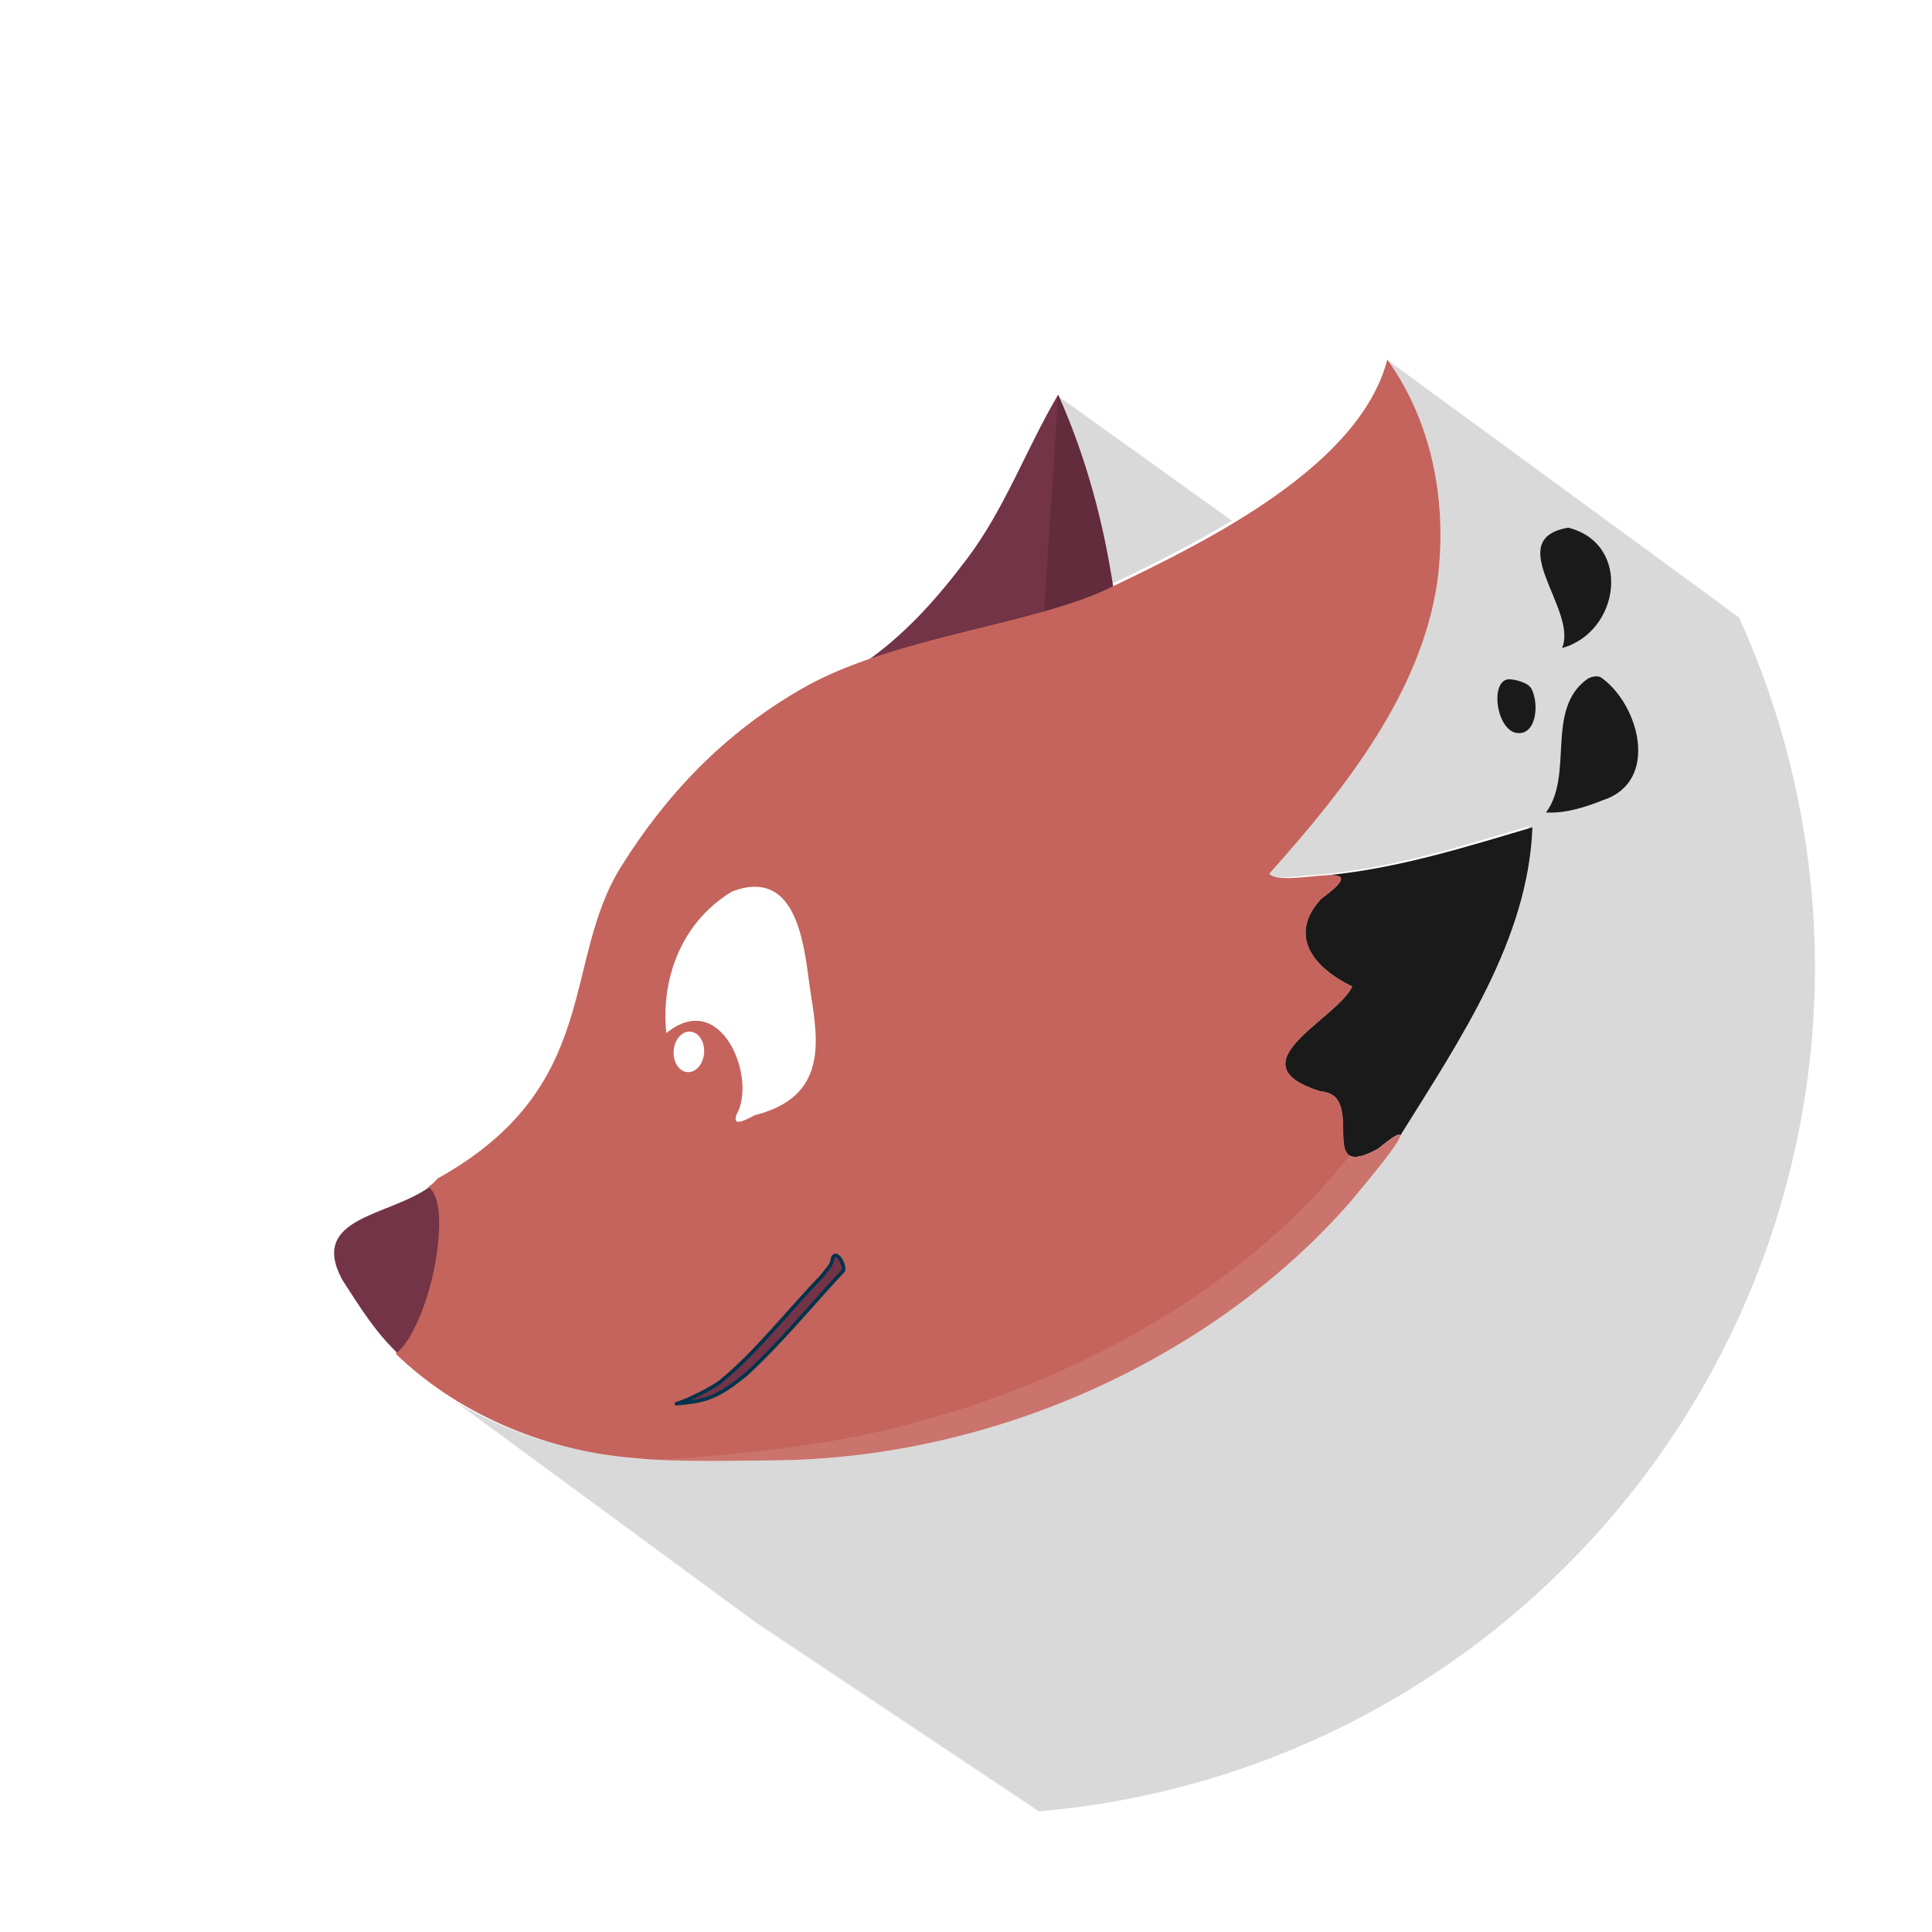
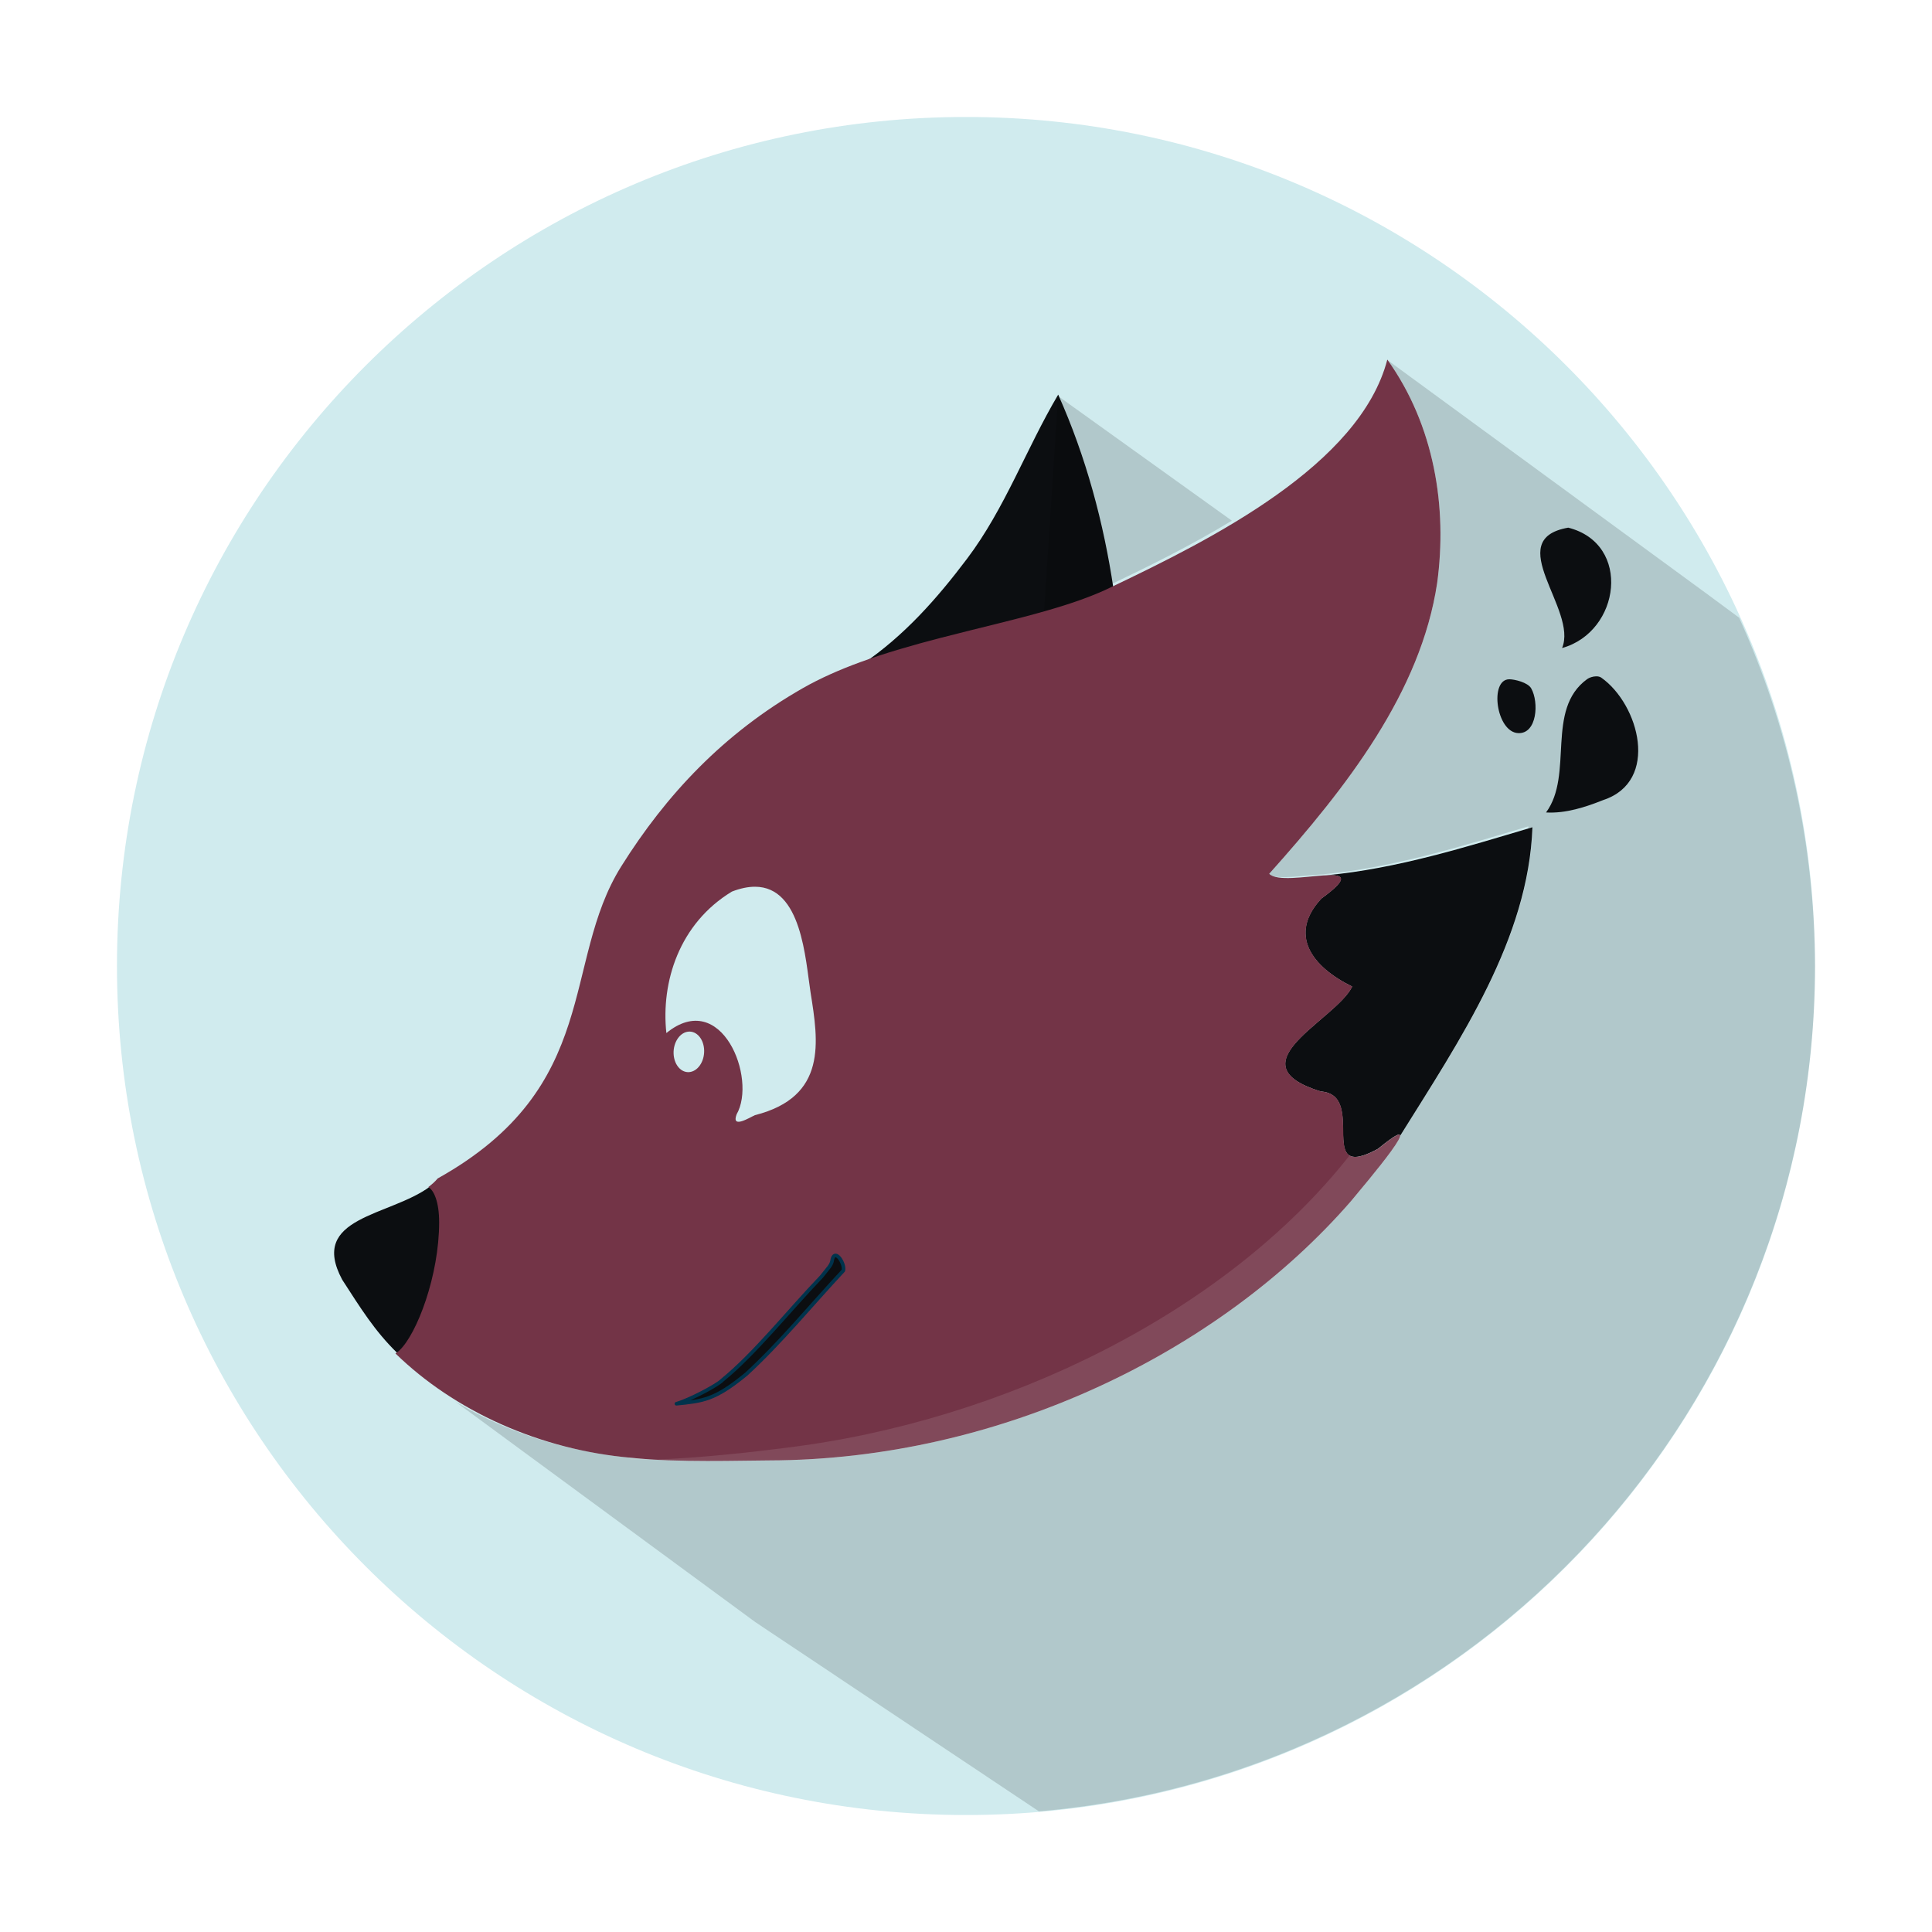
<svg xmlns="http://www.w3.org/2000/svg" xmlns:xlink="http://www.w3.org/1999/xlink" width="384pt" height="384pt" version="1.1" viewBox="0 0 384 384" id="svg34823">
  <defs id="defs34801">
    <filter id="alpha" width="100%" height="100%" x="0%" y="0%" filterUnits="objectBoundingBox">
      <feColorMatrix in="SourceGraphic" type="matrix" values="0 0 0 0 1 0 0 0 0 1 0 0 0 0 1 0 0 0 1 0" id="feColorMatrix34776" />
    </filter>
    <mask id="mask0">
      <g filter="url(#alpha)" id="g34781">
        <rect width="384" height="384" x="0" y="0" style="fill:rgb(0%,0%,0%);fill-opacity:0.949" id="rect34779" />
      </g>
    </mask>
    <clipPath id="clip1">
      <rect width="384" height="384" x="0" y="0" id="rect34784" />
    </clipPath>
    <g id="surface5" clip-path="url(#clip1)">
      <path style="fill:rgb(0%,0%,0%);fill-opacity:0.157" d="M 275.855 71.629 C 276.289 72.238 276.703 72.855 277.105 73.477 C 277.168 73.574 277.23 73.668 277.293 73.762 C 277.449 74.012 277.602 74.258 277.758 74.508 C 277.844 74.648 277.93 74.785 278.012 74.926 C 278.156 75.164 278.293 75.398 278.434 75.637 C 278.523 75.793 278.617 75.953 278.707 76.113 C 278.84 76.348 278.973 76.582 279.102 76.816 C 279.188 76.969 279.266 77.121 279.348 77.273 C 279.48 77.523 279.617 77.77 279.746 78.023 C 279.793 78.113 279.84 78.207 279.887 78.301 C 280.184 78.883 280.469 79.469 280.746 80.059 C 280.781 80.141 280.82 80.219 280.855 80.301 C 280.973 80.555 281.086 80.805 281.199 81.059 C 281.27 81.219 281.34 81.383 281.41 81.543 C 281.512 81.781 281.609 82.02 281.711 82.258 C 281.785 82.434 281.855 82.613 281.93 82.789 C 282.027 83.035 282.125 83.281 282.219 83.527 C 282.277 83.68 282.336 83.836 282.395 83.992 C 282.492 84.25 282.59 84.512 282.684 84.773 C 282.738 84.926 282.793 85.082 282.848 85.238 C 283.039 85.789 283.227 86.34 283.402 86.895 C 283.43 86.984 283.457 87.078 283.488 87.168 C 283.488 87.168 283.488 87.172 283.488 87.176 C 283.562 87.41 283.633 87.648 283.703 87.887 C 283.762 88.082 283.82 88.281 283.879 88.477 C 283.941 88.703 284.004 88.926 284.066 89.152 C 284.121 89.363 284.18 89.57 284.234 89.781 C 284.293 90.004 284.348 90.223 284.402 90.445 C 284.457 90.66 284.508 90.875 284.562 91.09 C 284.613 91.312 284.664 91.531 284.715 91.754 C 284.766 91.973 284.812 92.188 284.859 92.406 C 284.906 92.625 284.957 92.844 285 93.066 C 285.082 93.469 285.16 93.875 285.234 94.281 C 285.234 94.281 285.234 94.285 285.234 94.285 C 285.27 94.473 285.301 94.664 285.336 94.852 C 285.379 95.109 285.422 95.367 285.465 95.625 C 285.496 95.82 285.527 96.02 285.559 96.219 C 285.594 96.465 285.629 96.707 285.664 96.953 C 285.691 97.156 285.719 97.359 285.746 97.562 C 285.777 97.812 285.809 98.062 285.84 98.309 C 285.859 98.508 285.887 98.703 285.906 98.898 C 285.938 99.176 285.965 99.449 285.992 99.727 C 286.008 99.891 286.023 100.051 286.039 100.215 C 286.07 100.578 286.098 100.938 286.125 101.301 C 286.141 101.52 286.152 101.734 286.168 101.953 C 286.188 102.258 286.207 102.559 286.219 102.863 C 286.23 103.039 286.234 103.211 286.242 103.387 C 286.254 103.656 286.266 103.926 286.273 104.191 C 286.277 104.387 286.281 104.582 286.285 104.777 C 286.293 105.035 286.297 105.297 286.297 105.555 C 286.301 105.742 286.301 105.934 286.301 106.121 C 286.301 106.402 286.301 106.684 286.297 106.965 C 286.297 107.125 286.297 107.281 286.293 107.438 C 286.289 107.789 286.277 108.137 286.266 108.484 C 286.262 108.586 286.262 108.688 286.258 108.789 C 286.258 108.805 286.254 108.824 286.254 108.844 C 286.238 109.25 286.223 109.656 286.199 110.062 C 286.191 110.188 286.184 110.316 286.176 110.445 C 286.156 110.746 286.137 111.051 286.117 111.352 C 286.105 111.5 286.094 111.648 286.082 111.797 C 286.051 112.219 286.016 112.637 285.977 113.051 L 285.977 113.062 C 285.93 113.535 285.879 114.004 285.824 114.473 C 285.824 114.477 285.824 114.477 285.824 114.48 C 285.785 114.844 285.734 115.211 285.688 115.574 C 285.672 115.68 285.66 115.781 285.648 115.887 C 285.574 116.379 285.492 116.871 285.406 117.359 C 285.391 117.461 285.371 117.562 285.352 117.664 C 285.266 118.141 285.176 118.617 285.078 119.09 C 285.062 119.164 285.047 119.238 285.031 119.312 C 284.934 119.781 284.832 120.246 284.727 120.711 C 284.719 120.746 284.711 120.785 284.699 120.82 C 284.59 121.305 284.469 121.789 284.344 122.273 C 284.32 122.363 284.297 122.457 284.273 122.547 C 284.148 123.023 284.02 123.5 283.887 123.973 C 283.871 124.02 283.859 124.062 283.844 124.109 C 283.719 124.555 283.586 125 283.449 125.441 C 283.422 125.523 283.398 125.605 283.375 125.684 C 283.23 126.148 283.078 126.609 282.926 127.07 C 282.895 127.16 282.863 127.246 282.836 127.336 C 282.672 127.809 282.508 128.285 282.34 128.754 C 282.223 129.078 282.102 129.398 281.98 129.719 C 281.621 130.68 281.238 131.633 280.836 132.582 C 280.734 132.82 280.633 133.059 280.527 133.293 C 280.496 133.375 280.461 133.453 280.426 133.531 C 280.426 133.535 280.422 133.539 280.422 133.543 C 280.32 133.77 280.223 133.996 280.121 134.219 C 280.074 134.324 280.027 134.43 279.977 134.535 C 279.887 134.734 279.797 134.934 279.703 135.129 C 279.648 135.254 279.594 135.375 279.535 135.492 C 279.27 136.062 278.996 136.625 278.719 137.188 C 278.688 137.258 278.652 137.324 278.621 137.391 C 278.332 137.973 278.039 138.551 277.738 139.125 C 277.734 139.133 277.73 139.137 277.727 139.145 C 277.723 139.152 277.715 139.164 277.711 139.176 C 277.395 139.781 277.07 140.387 276.742 140.984 C 276.422 141.566 276.094 142.148 275.758 142.727 C 275.691 142.848 275.617 142.969 275.547 143.09 C 275.297 143.523 275.043 143.953 274.785 144.383 C 274.664 144.586 274.539 144.793 274.418 144.996 C 274.207 145.344 273.992 145.688 273.777 146.035 C 273.637 146.258 273.5 146.484 273.355 146.707 C 273.152 147.031 272.945 147.352 272.738 147.676 C 272.582 147.918 272.426 148.164 272.266 148.406 C 272.094 148.672 271.918 148.934 271.742 149.195 C 271.309 149.852 270.867 150.504 270.422 151.156 C 270.355 151.246 270.293 151.34 270.23 151.43 C 269.965 151.816 269.695 152.195 269.426 152.578 C 269.363 152.668 269.297 152.762 269.234 152.852 C 264.105 160.074 258.254 166.992 252.273 173.672 C 252.504 173.914 252.84 174.094 253.258 174.227 C 255.996 174.645 260.703 173.805 263.488 173.773 C 263.473 173.773 263.457 173.773 263.441 173.773 C 263.383 173.777 263.316 173.777 263.254 173.781 C 263.117 173.781 262.98 173.785 262.836 173.793 C 276.898 172.477 290.68 168.133 303.773 164.246 C 303.77 164.391 303.758 164.535 303.75 164.684 C 304.043 164.594 304.34 164.508 304.629 164.422 C 303.805 186.621 290.371 206.453 278.285 225.828 C 278.273 225.879 278.254 225.938 278.234 225.996 C 278.23 226.004 278.23 226.008 278.227 226.016 C 278.219 226.039 278.207 226.066 278.199 226.094 C 278.184 226.133 278.164 226.172 278.148 226.215 C 278.125 226.266 278.094 226.324 278.066 226.383 C 278.047 226.422 278.027 226.461 278.004 226.508 C 278.004 226.508 278 226.512 278 226.516 C 277.992 226.531 277.98 226.551 277.969 226.566 C 277.934 226.633 277.898 226.699 277.859 226.766 C 277.852 226.781 277.844 226.793 277.836 226.809 C 277.82 226.836 277.801 226.867 277.785 226.895 C 277.781 226.895 277.777 226.898 277.773 226.902 C 277.676 227.066 277.57 227.238 277.449 227.426 C 277.434 227.445 277.426 227.465 277.41 227.484 C 277.402 227.496 277.395 227.512 277.387 227.523 C 277.238 227.75 277.074 227.992 276.895 228.25 C 276.891 228.254 276.887 228.258 276.883 228.262 C 276.883 228.266 276.879 228.266 276.875 228.27 C 276.863 228.293 276.844 228.316 276.828 228.336 C 276.688 228.535 276.535 228.742 276.383 228.953 C 276.336 229.02 276.293 229.082 276.242 229.152 C 276.242 229.152 276.238 229.156 276.238 229.156 C 276.211 229.195 276.176 229.238 276.148 229.277 C 275.949 229.543 275.746 229.816 275.535 230.094 C 275.535 230.094 275.535 230.094 275.531 230.098 C 275.5 230.137 275.465 230.18 275.434 230.223 C 275.227 230.496 275.012 230.773 274.789 231.059 C 274.785 231.066 274.781 231.07 274.777 231.074 C 274.699 231.172 274.621 231.273 274.547 231.367 C 274.445 231.496 274.344 231.625 274.242 231.754 C 274.16 231.859 274.078 231.965 273.992 232.07 C 273.988 232.074 273.984 232.078 273.98 232.086 C 273.895 232.191 273.812 232.297 273.727 232.402 C 273.328 232.898 272.93 233.391 272.535 233.879 C 272.477 233.949 272.422 234.02 272.363 234.09 C 272.359 234.094 272.359 234.098 272.355 234.102 C 272.32 234.145 272.293 234.176 272.258 234.219 C 271.66 234.949 271.121 235.598 270.594 236.234 C 270.395 236.477 270.188 236.73 270.004 236.949 C 269.383 237.695 268.863 238.316 268.52 238.73 C 268.137 239.172 267.746 239.613 267.355 240.051 C 267.227 240.195 267.098 240.336 266.969 240.48 C 266.695 240.781 266.422 241.082 266.148 241.383 C 266 241.543 265.852 241.699 265.703 241.859 C 265.445 242.137 265.188 242.414 264.926 242.691 C 264.773 242.855 264.617 243.016 264.461 243.18 C 264.195 243.461 263.926 243.738 263.656 244.016 C 263.504 244.172 263.352 244.328 263.199 244.484 C 262.93 244.758 262.656 245.031 262.387 245.305 C 262.227 245.461 262.07 245.621 261.914 245.777 C 261.621 246.066 261.328 246.355 261.031 246.645 C 260.895 246.777 260.758 246.91 260.621 247.043 C 260.188 247.461 259.75 247.879 259.312 248.289 C 258.379 249.168 257.43 250.035 256.469 250.891 C 256.027 251.281 255.586 251.668 255.141 252.055 C 255.027 252.152 254.914 252.25 254.805 252.348 C 254.441 252.656 254.082 252.969 253.715 253.277 C 253.617 253.355 253.523 253.438 253.426 253.52 C 252.965 253.906 252.5 254.293 252.031 254.676 C 250.02 256.328 247.949 257.934 245.824 259.492 C 245.293 259.883 244.758 260.27 244.223 260.652 C 243.73 261 243.238 261.348 242.746 261.691 C 242.621 261.781 242.492 261.867 242.363 261.957 C 241.969 262.23 241.57 262.504 241.168 262.773 C 241.055 262.852 240.941 262.93 240.824 263.008 C 240.316 263.352 239.809 263.691 239.297 264.027 C 238.797 264.355 238.293 264.68 237.789 265.004 C 237.641 265.098 237.496 265.191 237.348 265.285 C 236.961 265.531 236.574 265.773 236.184 266.016 C 236.039 266.105 235.895 266.195 235.75 266.285 C 235.238 266.605 234.723 266.922 234.207 267.234 C 233.633 267.578 233.055 267.922 232.473 268.262 C 232.25 268.391 232.027 268.52 231.805 268.648 C 230.859 269.195 229.914 269.734 228.957 270.262 C 227.773 270.918 226.578 271.559 225.375 272.184 C 224.773 272.496 224.168 272.805 223.559 273.109 C 222.953 273.418 222.34 273.719 221.727 274.02 C 220.504 274.617 219.27 275.199 218.023 275.77 C 216.777 276.34 215.523 276.891 214.262 277.43 C 212.996 277.969 211.723 278.492 210.441 279.004 C 209.844 279.238 209.242 279.473 208.641 279.703 C 208.398 279.797 208.156 279.887 207.914 279.98 C 207.555 280.117 207.195 280.25 206.832 280.387 C 206.566 280.484 206.301 280.578 206.031 280.676 C 205.68 280.805 205.324 280.934 204.969 281.062 C 204.699 281.156 204.426 281.254 204.152 281.348 C 203.812 281.469 203.473 281.586 203.129 281.703 C 202.852 281.797 202.57 281.895 202.293 281.988 C 201.941 282.105 201.59 282.223 201.238 282.34 C 200.969 282.426 200.699 282.516 200.43 282.602 C 200.066 282.719 199.699 282.836 199.336 282.949 C 199.066 283.035 198.801 283.117 198.531 283.203 C 197.996 283.367 197.453 283.535 196.914 283.695 C 196.84 283.715 196.766 283.738 196.691 283.762 C 196.023 283.957 195.355 284.152 194.684 284.344 C 194.012 284.531 193.34 284.719 192.664 284.898 C 191.988 285.078 191.312 285.258 190.637 285.43 C 189.957 285.602 189.277 285.77 188.598 285.934 C 188.578 285.941 188.559 285.941 188.539 285.949 C 187.941 286.09 187.344 286.23 186.746 286.367 C 186.562 286.406 186.379 286.449 186.199 286.488 C 185.758 286.59 185.32 286.684 184.879 286.781 C 184.676 286.824 184.469 286.867 184.266 286.91 C 183.672 287.035 183.082 287.16 182.488 287.277 C 182.469 287.281 182.449 287.285 182.43 287.289 C 182.309 287.312 182.191 287.332 182.074 287.355 C 180.812 287.605 179.547 287.84 178.277 288.059 L 178.273 288.059 C 178.172 288.074 178.066 288.09 177.965 288.109 C 176.676 288.328 175.387 288.531 174.094 288.715 C 173.395 288.816 172.691 288.91 171.992 289.004 C 171.289 289.094 170.586 289.18 169.883 289.262 C 169.18 289.344 168.477 289.418 167.77 289.492 C 164.945 289.777 162.109 289.988 159.262 290.117 C 158.551 290.148 157.836 290.176 157.125 290.199 C 155.699 290.246 154.27 290.27 152.836 290.273 C 152.832 290.273 152.828 290.273 152.824 290.273 C 152.172 290.273 151.383 290.281 150.535 290.293 C 144.359 290.375 133.539 290.621 125.57 289.762 C 122.09 289.465 118.664 288.926 115.309 288.199 C 106.332 286.344 97.887 283.023 90.469 278.559 L 150.117 322.398 L 206.492 360.02 C 293.707 352.496 360.691 279.539 360.75 192 C 360.676 168.117 355.535 144.52 345.664 122.77 L 339.273 118.043 Z M 210.324 78.434 L 210.305 78.723 L 210.211 78.656 L 210.105 80.777 C 210.125 80.824 210.145 80.871 210.164 80.918 L 207.469 122.082 C 212.094 120.781 216.367 119.383 220.004 117.723 C 220.43 117.52 220.891 117.297 221.328 117.09 C 221.273 116.723 221.203 116.352 221.148 115.984 C 228.391 112.52 236.797 108.379 244.84 103.488 L 210.516 78.875 C 210.453 78.727 210.391 78.582 210.324 78.434 Z M 207.469 122.082 Z M 263.66 173.777 C 263.965 173.777 264.242 173.793 264.488 173.816 C 264.426 173.809 264.359 173.805 264.293 173.801 C 264.195 173.793 264.098 173.785 263.996 173.781 C 263.938 173.777 263.879 173.777 263.816 173.777 C 263.766 173.777 263.711 173.777 263.66 173.777 Z M 83.965 236.02 C 83.902 236.066 83.836 236.109 83.77 236.152 C 83.836 236.109 83.902 236.066 83.965 236.02 Z M 83.965 236.02" id="path34787" />
    </g>
    <mask id="mask1">
      <g filter="url(#alpha)" id="g34792">
        <rect width="384" height="384" x="0" y="0" style="fill:rgb(0%,0%,0%);fill-opacity:0.102" id="rect34790" />
      </g>
    </mask>
    <clipPath id="clip2">
      <rect width="384" height="384" x="0" y="0" id="rect34795" />
    </clipPath>
    <g id="surface8" clip-path="url(#clip2)">
      <path style="fill:rgb(99.216%,99.216%,99.216%)" d="M 278.117 225.508 C 277.68 225.492 276.41 226.301 273.93 228.336 C 270.891 229.996 269.199 230.238 268.242 229.648 C 243.629 260.93 199.477 282.52 156.027 287.781 C 150.609 288.488 138.988 289.832 129.914 290.102 C 138.359 290.602 148.266 290.277 152.844 290.27 C 198.652 290.156 242.305 268.891 268.527 238.727 C 270.664 236.133 279.68 225.566 278.117 225.508 Z M 129.914 290.102 C 128.414 290.012 125.578 289.758 125.578 289.758 L 124.738 289.719 L 125.484 290.129 C 125.484 290.129 128.332 290.176 129.914 290.102 Z M 129.914 290.102" id="path34798" />
    </g>
  </defs>
  <g id="g34821">
-     <path style="fill:rgb(100%,100%,100%)" d="M 192 23.25 C 98.801 23.25 23.25 98.801 23.25 192 C 23.25 285.199 98.801 360.75 192 360.75 C 285.199 360.75 360.75 285.199 360.75 192 C 360.75 98.801 285.199 23.25 192 23.25 Z M 192 23.25" id="path34803" />
-     <path style="fill:#733447;fill-opacity:1" d="M 210.324 78.434 C 203.969 89.172 199.773 101.027 192.223 111.035 C 186.316 118.867 179.75 126.379 171.27 132.086 C 187.734 126.051 207.535 123.414 220.004 117.723 C 220.43 117.52 220.891 117.297 221.328 117.09 C 219.371 103.945 215.875 90.824 210.324 78.434 Z M 210.324 78.434" id="path34805" />
-     <use mask="url(#mask0)" xlink:href="#surface5" id="use34807" />
-     <path style="fill:rgb(10%,10%,10%)" d="M 311.699 104.875 C 298.344 107.203 313.676 121.176 310.477 128.801 C 322.07 125.574 324.379 108.09 311.699 104.875 Z M 317.242 134.426 C 316.598 134.434 315.891 134.668 315.449 134.988 C 307.113 141.051 312.852 153.93 307.289 161.484 C 311.223 161.707 315.172 160.406 318.645 159.02 C 329.934 155.309 325.789 139.992 318.262 134.684 C 317.992 134.496 317.629 134.418 317.242 134.426 Z M 300.004 135.012 C 295.988 134.98 297.355 145.539 301.77 145.715 C 305.5 145.863 305.906 139.586 304.34 136.82 C 303.656 135.621 301.027 135.02 300.004 135.012 Z M 304.59 164.422 C 291.492 168.309 277.707 172.656 263.637 173.965 C 263.641 173.965 263.645 173.965 263.645 173.965 C 263.793 173.961 263.934 173.957 264.07 173.953 C 264.133 173.953 264.199 173.949 264.262 173.949 C 264.391 173.949 264.512 173.949 264.637 173.953 C 264.695 173.953 264.758 173.953 264.812 173.957 C 264.918 173.961 265.012 173.969 265.109 173.977 C 265.18 173.98 265.25 173.984 265.316 173.992 C 265.445 174.008 265.566 174.023 265.68 174.047 C 265.68 174.047 265.68 174.047 265.684 174.047 C 265.688 174.047 265.691 174.047 265.695 174.051 C 265.75 174.062 265.805 174.074 265.855 174.09 C 265.863 174.09 265.871 174.094 265.879 174.094 C 265.93 174.109 265.977 174.125 266.02 174.141 C 266.023 174.145 266.027 174.145 266.027 174.145 C 266.074 174.164 266.121 174.184 266.16 174.207 C 266.367 174.312 266.484 174.461 266.504 174.656 C 266.508 174.664 266.508 174.672 266.508 174.68 C 266.512 174.711 266.508 174.742 266.504 174.773 C 266.504 174.789 266.504 174.801 266.5 174.812 C 266.496 174.848 266.488 174.883 266.477 174.918 C 266.477 174.934 266.473 174.945 266.465 174.961 C 266.453 174.996 266.441 175.031 266.422 175.07 C 266.414 175.09 266.41 175.105 266.398 175.125 C 266.383 175.16 266.363 175.195 266.344 175.23 C 266.332 175.254 266.316 175.281 266.301 175.305 C 266.277 175.34 266.254 175.379 266.23 175.414 C 266.211 175.445 266.191 175.473 266.168 175.5 C 266.145 175.539 266.113 175.574 266.082 175.613 C 266.059 175.645 266.031 175.68 266.004 175.711 C 265.973 175.75 265.941 175.789 265.906 175.828 C 265.875 175.863 265.844 175.898 265.809 175.938 C 265.766 175.984 265.723 176.027 265.676 176.078 C 265.66 176.098 265.637 176.117 265.617 176.137 C 265.48 176.277 265.32 176.43 265.148 176.59 C 265.035 176.691 264.898 176.809 264.766 176.918 C 264.664 177.008 264.574 177.09 264.465 177.18 C 264.309 177.309 264.129 177.449 263.957 177.586 C 263.84 177.676 263.734 177.762 263.609 177.859 C 263.301 178.098 262.965 178.348 262.602 178.609 C 262.191 179.059 261.824 179.5 261.496 179.938 C 260.52 181.258 259.918 182.547 259.645 183.793 C 259.602 184 259.562 184.207 259.535 184.414 C 259.43 185.211 259.457 185.988 259.602 186.742 C 259.605 186.77 259.605 186.793 259.613 186.82 C 259.652 187.016 259.699 187.207 259.754 187.398 C 259.918 187.977 260.148 188.543 260.445 189.09 C 260.543 189.273 260.648 189.457 260.758 189.637 C 260.758 189.637 260.762 189.637 260.762 189.637 C 260.871 189.816 260.992 189.992 261.117 190.172 C 261.242 190.348 261.371 190.523 261.508 190.695 C 261.648 190.867 261.793 191.039 261.941 191.211 C 262.09 191.379 262.246 191.547 262.41 191.715 C 262.734 192.047 263.078 192.371 263.445 192.688 C 264.918 193.953 266.723 195.098 268.746 196.09 C 268.645 196.301 268.527 196.508 268.395 196.723 C 268.328 196.828 268.258 196.934 268.184 197.039 C 268.109 197.148 268.031 197.254 267.949 197.363 C 267.789 197.578 267.613 197.797 267.426 198.016 C 267.238 198.234 267.039 198.453 266.828 198.676 C 266.406 199.121 265.945 199.57 265.461 200.023 C 264.973 200.477 264.457 200.934 263.926 201.395 C 262.605 202.547 261.195 203.715 259.914 204.879 C 257.992 206.633 256.355 208.375 255.727 210.043 C 255.684 210.156 255.648 210.266 255.613 210.379 C 255.582 210.488 255.555 210.598 255.531 210.707 C 255.484 210.926 255.457 211.145 255.449 211.363 C 255.445 211.578 255.461 211.793 255.5 212.008 C 255.52 212.113 255.543 212.219 255.574 212.324 C 255.605 212.43 255.645 212.535 255.688 212.641 C 255.773 212.852 255.883 213.059 256.02 213.262 C 256.09 213.363 256.164 213.465 256.246 213.566 C 256.328 213.668 256.418 213.77 256.516 213.871 C 256.707 214.07 256.926 214.27 257.176 214.465 C 257.301 214.562 257.434 214.66 257.574 214.758 C 257.852 214.949 258.164 215.141 258.508 215.328 C 258.848 215.516 259.227 215.703 259.633 215.883 C 259.977 216.039 260.352 216.188 260.746 216.336 C 260.82 216.363 260.891 216.395 260.965 216.422 C 261.445 216.598 261.961 216.773 262.512 216.941 C 262.781 216.961 263.031 216.996 263.266 217.043 C 263.289 217.047 263.312 217.051 263.332 217.055 C 263.336 217.055 263.336 217.055 263.336 217.055 C 263.363 217.059 263.391 217.066 263.418 217.074 C 263.641 217.125 263.852 217.184 264.047 217.258 C 264.156 217.297 264.262 217.344 264.363 217.391 C 264.465 217.438 264.562 217.492 264.656 217.547 C 264.844 217.656 265.012 217.777 265.172 217.91 C 265.25 217.977 265.324 218.047 265.395 218.117 C 265.469 218.191 265.535 218.266 265.602 218.344 C 265.664 218.422 265.727 218.5 265.785 218.582 C 265.844 218.668 265.898 218.75 265.953 218.84 C 266.109 219.102 266.242 219.383 266.352 219.68 C 266.445 219.934 266.523 220.203 266.586 220.48 C 266.598 220.527 266.613 220.57 266.621 220.617 C 266.672 220.832 266.711 221.055 266.742 221.281 C 266.777 221.508 266.805 221.734 266.828 221.969 C 266.848 222.203 266.867 222.438 266.879 222.672 C 266.879 222.68 266.879 222.688 266.879 222.695 C 266.906 223.16 266.918 223.633 266.926 224.098 C 266.934 224.57 266.938 225.039 266.949 225.492 C 266.965 226.172 266.996 226.82 267.078 227.402 C 267.105 227.594 267.137 227.777 267.176 227.957 C 267.195 228.043 267.219 228.133 267.242 228.215 C 267.266 228.301 267.289 228.379 267.316 228.461 C 267.344 228.539 267.375 228.613 267.406 228.688 C 267.438 228.762 267.473 228.832 267.508 228.902 C 267.52 228.926 267.535 228.945 267.547 228.965 C 267.609 229.078 267.68 229.184 267.754 229.277 C 267.801 229.332 267.852 229.387 267.902 229.438 C 268.062 229.586 268.242 229.707 268.457 229.793 C 268.668 229.879 268.914 229.93 269.191 229.945 C 269.379 229.953 269.578 229.945 269.797 229.918 C 269.906 229.906 270.02 229.887 270.137 229.867 C 270.371 229.82 270.625 229.758 270.898 229.672 C 271.031 229.629 271.172 229.582 271.32 229.531 C 271.902 229.32 272.562 229.031 273.309 228.645 C 273.496 228.547 273.691 228.445 273.887 228.336 C 274.277 228.02 274.629 227.738 274.957 227.477 C 275.086 227.375 275.195 227.293 275.316 227.199 C 275.512 227.047 275.703 226.902 275.879 226.773 C 275.984 226.691 276.086 226.621 276.184 226.551 C 276.344 226.434 276.496 226.328 276.637 226.23 C 276.754 226.152 276.879 226.066 276.98 226 C 277.004 225.988 277.027 225.973 277.047 225.961 C 277.195 225.867 277.328 225.789 277.449 225.727 C 277.496 225.703 277.543 225.676 277.586 225.656 C 277.605 225.648 277.625 225.637 277.645 225.629 C 277.703 225.602 277.758 225.582 277.809 225.562 C 277.816 225.562 277.82 225.559 277.828 225.555 C 277.883 225.535 277.934 225.523 277.98 225.516 C 277.984 225.516 277.992 225.516 277.996 225.516 C 278.031 225.512 278.062 225.508 278.094 225.512 C 278.102 225.512 278.109 225.516 278.117 225.516 C 278.141 225.52 278.16 225.527 278.176 225.539 C 278.184 225.543 278.188 225.547 278.191 225.551 C 278.211 225.562 278.223 225.582 278.234 225.602 C 278.234 225.605 278.238 225.609 278.238 225.613 C 278.25 225.637 278.254 225.668 278.254 225.703 C 278.254 225.742 278.25 225.785 278.242 225.832 C 290.332 206.453 303.766 186.621 304.59 164.422 Z M 304.59 164.422" id="path34809" />
-     <path style="fill:#733447;fill-opacity:1" d="M 85.477 235.828 C 77.512 241.777 61.246 241.781 68.023 254.363 C 71.664 259.988 74.465 264.539 78.945 268.902 C 79.27 268.684 79.539 268.469 79.719 268.305 C 83.211 265.031 87.633 253.387 87.625 242.816 C 87.625 238.707 86.578 236.461 85.477 235.828 Z M 85.477 235.828" id="path34811" />
-     <path style="fill:#c4645c;fill-opacity:1" d="M 275.742 71.469 C 270.293 92.418 240.785 107.188 220.984 116.633 C 220.855 116.695 220.723 116.758 220.594 116.82 C 220.281 116.969 219.961 117.121 219.66 117.266 C 219.301 117.43 218.938 117.59 218.566 117.75 C 218.508 117.773 218.453 117.797 218.395 117.82 C 218.203 117.902 218.008 117.98 217.812 118.062 C 217.5 118.191 217.184 118.32 216.863 118.445 C 216.699 118.508 216.531 118.574 216.367 118.637 C 216.016 118.773 215.66 118.902 215.305 119.035 C 215.156 119.09 215.008 119.145 214.859 119.199 C 214.387 119.367 213.906 119.535 213.418 119.699 C 213.395 119.707 213.371 119.719 213.344 119.727 C 213.344 119.727 213.34 119.727 213.336 119.73 C 212.805 119.91 212.262 120.086 211.715 120.262 C 211.609 120.293 211.504 120.328 211.398 120.359 C 210.953 120.5 210.508 120.637 210.059 120.773 C 209.914 120.82 209.77 120.863 209.625 120.906 C 209.172 121.039 208.719 121.176 208.258 121.309 C 208.156 121.336 208.055 121.367 207.953 121.395 C 207.203 121.613 206.438 121.824 205.668 122.035 C 204.988 122.219 204.301 122.402 203.609 122.586 C 203.273 122.676 202.934 122.762 202.598 122.852 C 202.406 122.898 202.215 122.949 202.027 122.996 C 200.859 123.297 199.68 123.598 198.484 123.895 C 194.734 124.832 190.875 125.77 187.012 126.77 C 181.543 128.188 176.07 129.742 170.926 131.629 C 166.891 133.109 163.051 134.789 159.574 136.773 C 143.84 145.746 132.395 157.977 123.48 172.195 C 111.492 191.328 119.797 215.926 86.996 234.227 C 86.453 234.871 85.785 235.465 85.023 236.023 C 85.059 235.996 85.098 235.969 85.133 235.941 C 86.238 236.574 87.281 238.824 87.285 242.934 C 87.289 253.5 82.871 265.148 79.375 268.418 C 79.199 268.582 78.93 268.797 78.605 269.016 C 90.309 280.414 107.246 288.184 125.578 289.758 C 134.656 290.738 147.453 290.277 152.844 290.27 C 198.652 290.156 242.305 268.891 268.527 238.727 C 271.262 235.406 285.27 219.02 273.93 228.336 C 261.227 235.27 271.922 217.617 262.555 216.941 C 244.875 211.5 265.566 202.75 268.785 196.09 C 260.695 192.117 256.059 185.746 262.645 178.609 C 274.738 169.832 255.18 176.738 252.273 173.672 C 267.727 156.402 282.387 137.562 285.648 115.887 C 287.695 100.836 285.113 84.574 275.742 71.469 Z M 150.035 176.246 C 159.383 176.234 160.082 190.762 161.109 197.281 C 162.664 207.031 164.469 217.992 150.059 221.645 C 149.078 222.062 145.293 224.48 146.406 221.488 C 150.5 214.367 143.402 196.387 132.445 205.328 C 131.355 195.18 134.984 183.57 145.473 177.207 C 147.188 176.547 148.699 176.246 150.035 176.246 Z M 84.781 236.195 C 84.719 236.242 84.652 236.285 84.59 236.328 C 84.652 236.285 84.719 236.242 84.781 236.195 Z M 78.324 268.742 L 78.324 268.746 C 78.367 268.789 78.414 268.832 78.457 268.875 C 78.414 268.832 78.371 268.785 78.324 268.742 Z M 78.324 268.742" id="path34813" />
-     <path style="fill-rule:evenodd;fill:#733447;stroke-width:0.955;stroke-linejoin:round;stroke:rgb(0%, 20%, 30%);fill-opacity:1" d="M 179.26 372.005 C 186.286 371.286 189.406 371.042 197.755 364.177 C 206.917 355.75 214.932 345.891 223.5 336.714 C 223.979 335.021 221.411 330.865 220.609 333.62 C 220.401 335.354 219.609 335.839 217.714 338.307 C 208.922 347.479 200 358.776 191.344 365.812 C 190.208 367.057 182.745 371.026 179.26 372.005 Z M 179.26 372.005" transform="matrix(0.75,0,0,0.75,0,0)" id="path34815" />
-     <path style="fill-rule:evenodd;fill:rgb(100%,100%,100%)" d="M 139.117 211.734 C 137.961 213.402 136.035 213.562 134.824 212.094 C 133.609 210.621 133.559 208.078 134.715 206.406 C 135.871 204.734 137.797 204.57 139.012 206.039 C 140.227 207.504 140.277 210.051 139.125 211.723" id="path34817" />
-     <use mask="url(#mask1)" xlink:href="#surface8" id="use34819" />
+     <path style="fill:#d0ebee;fill-opacity:1" d="M 192,23.25 C 98.801,23.25 23.25,98.801 23.25,192 23.25,285.199 98.801,360.75 192,360.75 285.199,360.75 360.75,285.199 360.75,192 360.75,98.801 285.199,23.25 192,23.25 Z m 0,0" id="path34803" />
+     <path style="fill:#0c0e11;fill-opacity:1" d="m 210.324,78.434 c -6.355,10.738 -10.551,22.594 -18.102,32.602 -5.906,7.832 -12.473,15.344 -20.953,21.051 16.465,-6.035 36.266,-8.672 48.734,-14.363 0.426,-0.203 0.887,-0.426 1.324,-0.633 -1.957,-13.145 -5.453,-26.266 -11.004,-38.656 z m 0,0" id="path34805" />
+     <use mask="url(#mask0)" xlink:href="#surface5" id="use34807" x="0" y="0" width="100%" height="100%" />
+     <path style="fill:#0c0e11;fill-opacity:1" d="m 311.699,104.875 c -13.355,2.328 1.977,16.301 -1.223,23.926 11.594,-3.227 13.902,-20.711 1.223,-23.926 z m 5.543,29.551 c -0.645,0.008 -1.352,0.242 -1.793,0.562 -8.336,6.062 -2.598,18.941 -8.16,26.496 3.934,0.223 7.883,-1.078 11.355,-2.465 11.289,-3.711 7.145,-19.027 -0.383,-24.336 -0.27,-0.188 -0.633,-0.266 -1.02,-0.258 z m -17.238,0.586 c -4.016,-0.031 -2.648,10.527 1.766,10.703 3.73,0.148 4.137,-6.129 2.57,-8.895 -0.684,-1.199 -3.312,-1.801 -4.336,-1.809 z m 4.586,29.41 c -13.098,3.887 -26.883,8.234 -40.953,9.543 0.004,0 0.008,0 0.008,0 0.148,-0.004 0.289,-0.008 0.426,-0.012 0.062,0 0.129,-0.004 0.191,-0.004 0.129,0 0.25,0 0.375,0.004 0.059,0 0.121,0 0.176,0.004 0.105,0.004 0.199,0.012 0.297,0.019 0.07,0.004 0.141,0.008 0.207,0.016 0.129,0.016 0.25,0.031 0.363,0.055 0,0 0,0 0.004,0 0.004,0 0.008,0 0.012,0.004 0.055,0.012 0.109,0.023 0.16,0.039 0.008,0 0.016,0.004 0.023,0.004 0.051,0.016 0.098,0.031 0.141,0.047 0.004,0.004 0.008,0.004 0.008,0.004 0.047,0.019 0.094,0.039 0.133,0.062 0.207,0.105 0.324,0.254 0.344,0.449 0.004,0.008 0.004,0.016 0.004,0.023 0.004,0.031 0,0.062 -0.004,0.094 0,0.016 0,0.027 -0.004,0.039 -0.004,0.035 -0.012,0.07 -0.023,0.105 0,0.016 -0.004,0.027 -0.012,0.043 -0.012,0.035 -0.023,0.07 -0.043,0.109 -0.008,0.019 -0.012,0.035 -0.023,0.055 -0.016,0.035 -0.035,0.07 -0.055,0.105 -0.012,0.023 -0.027,0.051 -0.043,0.074 -0.023,0.035 -0.047,0.074 -0.07,0.109 -0.019,0.031 -0.039,0.059 -0.062,0.086 -0.023,0.039 -0.055,0.074 -0.086,0.113 -0.023,0.031 -0.051,0.066 -0.078,0.098 -0.031,0.039 -0.062,0.078 -0.098,0.117 -0.031,0.035 -0.062,0.07 -0.098,0.109 -0.043,0.047 -0.086,0.09 -0.133,0.141 -0.016,0.019 -0.039,0.039 -0.059,0.059 -0.137,0.141 -0.297,0.293 -0.469,0.453 -0.113,0.102 -0.25,0.219 -0.383,0.328 -0.102,0.09 -0.191,0.172 -0.301,0.262 -0.156,0.129 -0.336,0.27 -0.508,0.406 -0.117,0.09 -0.223,0.176 -0.348,0.273 -0.309,0.238 -0.645,0.488 -1.008,0.75 -0.41,0.449 -0.777,0.891 -1.105,1.328 -0.977,1.32 -1.578,2.609 -1.852,3.855 -0.043,0.207 -0.082,0.414 -0.109,0.621 -0.105,0.797 -0.078,1.574 0.066,2.328 0.004,0.027 0.004,0.051 0.012,0.078 0.039,0.195 0.086,0.387 0.141,0.578 0.164,0.578 0.395,1.145 0.691,1.691 0.098,0.184 0.203,0.367 0.312,0.547 0,0 0.004,0 0.004,0 0.109,0.18 0.23,0.355 0.355,0.535 0.125,0.176 0.254,0.352 0.391,0.523 0.141,0.172 0.285,0.344 0.434,0.516 0.148,0.168 0.305,0.336 0.469,0.504 0.324,0.332 0.668,0.656 1.035,0.973 1.473,1.266 3.277,2.41 5.301,3.402 -0.102,0.211 -0.219,0.418 -0.352,0.633 -0.066,0.105 -0.137,0.211 -0.211,0.316 -0.074,0.109 -0.152,0.215 -0.234,0.324 -0.16,0.215 -0.336,0.434 -0.523,0.652 -0.188,0.219 -0.387,0.438 -0.598,0.66 -0.422,0.445 -0.883,0.895 -1.367,1.348 -0.488,0.453 -1.004,0.91 -1.535,1.371 -1.32,1.152 -2.73,2.32 -4.012,3.484 -1.922,1.754 -3.559,3.496 -4.188,5.164 -0.043,0.113 -0.078,0.223 -0.113,0.336 -0.031,0.109 -0.059,0.219 -0.082,0.328 -0.047,0.219 -0.074,0.438 -0.082,0.656 -0.004,0.215 0.012,0.43 0.051,0.645 0.019,0.105 0.043,0.211 0.074,0.316 0.031,0.105 0.07,0.211 0.113,0.316 0.086,0.211 0.195,0.418 0.332,0.621 0.07,0.102 0.145,0.203 0.227,0.305 0.082,0.102 0.172,0.203 0.27,0.305 0.191,0.199 0.41,0.398 0.66,0.594 0.125,0.098 0.258,0.195 0.398,0.293 0.277,0.191 0.59,0.383 0.934,0.57 0.34,0.188 0.719,0.375 1.125,0.555 0.344,0.156 0.719,0.305 1.113,0.453 0.074,0.027 0.145,0.059 0.219,0.086 0.48,0.176 0.996,0.352 1.547,0.52 0.27,0.019 0.52,0.055 0.754,0.102 0.023,0.004 0.047,0.008 0.066,0.012 0.004,0 0.004,0 0.004,0 0.027,0.004 0.055,0.012 0.082,0.019 0.223,0.051 0.434,0.109 0.629,0.184 0.109,0.039 0.215,0.086 0.316,0.133 0.102,0.047 0.199,0.102 0.293,0.156 0.188,0.109 0.355,0.23 0.516,0.363 0.078,0.066 0.152,0.137 0.223,0.207 0.074,0.074 0.141,0.148 0.207,0.227 0.062,0.078 0.125,0.156 0.184,0.238 0.059,0.086 0.113,0.168 0.168,0.258 0.156,0.262 0.289,0.543 0.398,0.84 0.094,0.254 0.172,0.523 0.234,0.801 0.012,0.047 0.027,0.09 0.035,0.137 0.051,0.215 0.09,0.438 0.121,0.664 0.035,0.227 0.062,0.453 0.086,0.688 0.019,0.234 0.039,0.469 0.051,0.703 0,0.008 0,0.016 0,0.023 0.027,0.465 0.039,0.938 0.047,1.402 0.008,0.473 0.012,0.941 0.023,1.395 0.016,0.68 0.047,1.328 0.129,1.91 0.027,0.191 0.059,0.375 0.098,0.555 0.019,0.086 0.043,0.176 0.066,0.258 0.023,0.086 0.047,0.164 0.074,0.246 0.027,0.078 0.059,0.152 0.09,0.227 0.031,0.074 0.066,0.145 0.102,0.215 0.012,0.023 0.027,0.043 0.039,0.062 0.062,0.113 0.133,0.219 0.207,0.312 0.047,0.055 0.098,0.109 0.148,0.16 0.16,0.148 0.34,0.27 0.555,0.355 0.211,0.086 0.457,0.137 0.734,0.152 0.188,0.008 0.387,0 0.605,-0.027 0.109,-0.012 0.223,-0.031 0.34,-0.051 0.234,-0.047 0.488,-0.109 0.762,-0.195 0.133,-0.043 0.273,-0.09 0.422,-0.141 0.582,-0.211 1.242,-0.5 1.988,-0.887 0.188,-0.098 0.383,-0.199 0.578,-0.309 0.391,-0.316 0.742,-0.598 1.07,-0.859 0.129,-0.102 0.238,-0.184 0.359,-0.277 0.195,-0.152 0.387,-0.297 0.562,-0.426 0.105,-0.082 0.207,-0.152 0.305,-0.223 0.16,-0.117 0.312,-0.223 0.453,-0.32 0.117,-0.078 0.242,-0.164 0.344,-0.23 0.023,-0.012 0.047,-0.027 0.066,-0.039 0.148,-0.094 0.281,-0.172 0.402,-0.234 0.047,-0.023 0.094,-0.051 0.137,-0.07 0.019,-0.008 0.039,-0.019 0.059,-0.027 0.059,-0.027 0.113,-0.047 0.164,-0.066 0.008,0 0.012,-0.004 0.019,-0.008 0.055,-0.019 0.105,-0.031 0.152,-0.039 0.004,0 0.012,0 0.016,0 0.035,-0.004 0.066,-0.008 0.098,-0.004 0.008,0 0.016,0.004 0.023,0.004 0.023,0.004 0.043,0.012 0.059,0.023 0.008,0.004 0.012,0.008 0.016,0.012 0.019,0.012 0.031,0.031 0.043,0.051 0,0.004 0.004,0.008 0.004,0.012 0.012,0.023 0.016,0.055 0.016,0.09 0,0.039 -0.004,0.082 -0.012,0.129 12.09,-19.379 25.523,-39.211 26.348,-61.41 z m 0,0" id="path34809" />
+     <path style="fill:#0c0e11;fill-opacity:1" d="m 85.477,235.828 c -7.965,5.949 -24.23,5.953 -17.453,18.535 3.641,5.625 6.441,10.176 10.922,14.539 0.324,-0.219 0.594,-0.434 0.773,-0.598 3.492,-3.273 7.914,-14.918 7.906,-25.488 0,-4.109 -1.047,-6.355 -2.148,-6.988 z m 0,0" id="path34811" />
+     <path style="fill:#733447;fill-opacity:1" d="m 275.742,71.469 c -5.449,20.949 -34.957,35.719 -54.758,45.164 -0.129,0.062 -0.262,0.125 -0.391,0.188 -0.312,0.148 -0.633,0.301 -0.934,0.445 -0.359,0.164 -0.723,0.324 -1.094,0.484 -0.059,0.023 -0.113,0.047 -0.172,0.07 -0.191,0.082 -0.387,0.16 -0.582,0.242 -0.312,0.129 -0.629,0.258 -0.949,0.383 -0.164,0.062 -0.332,0.129 -0.496,0.191 -0.352,0.137 -0.707,0.266 -1.062,0.398 -0.148,0.055 -0.297,0.109 -0.445,0.164 -0.473,0.168 -0.953,0.336 -1.441,0.5 -0.023,0.008 -0.047,0.019 -0.074,0.027 0,0 -0.004,0 -0.008,0.004 -0.531,0.18 -1.074,0.355 -1.621,0.531 -0.105,0.031 -0.211,0.066 -0.316,0.098 -0.445,0.141 -0.891,0.277 -1.34,0.414 -0.145,0.047 -0.289,0.09 -0.434,0.133 -0.453,0.133 -0.906,0.27 -1.367,0.402 -0.102,0.027 -0.203,0.059 -0.305,0.086 -0.75,0.219 -1.516,0.43 -2.285,0.641 -0.68,0.184 -1.367,0.367 -2.059,0.551 -0.336,0.09 -0.676,0.176 -1.012,0.266 -0.191,0.047 -0.383,0.098 -0.57,0.145 -1.168,0.301 -2.348,0.602 -3.543,0.898 -3.75,0.938 -7.609,1.875 -11.473,2.875 -5.469,1.418 -10.941,2.973 -16.086,4.859 -4.035,1.48 -7.875,3.16 -11.352,5.145 -15.734,8.973 -27.18,21.203 -36.094,35.422 -11.988,19.133 -3.684,43.73 -36.484,62.031 -0.543,0.645 -1.211,1.238 -1.973,1.797 0.035,-0.027 0.074,-0.055 0.109,-0.082 1.105,0.633 2.148,2.883 2.152,6.992 0.004,10.566 -4.414,22.215 -7.91,25.484 -0.176,0.164 -0.445,0.379 -0.77,0.598 11.703,11.398 28.641,19.168 46.973,20.742 9.078,0.98 21.875,0.52 27.266,0.512 45.809,-0.113 89.461,-21.379 115.684,-51.543 2.734,-3.32 16.742,-19.707 5.402,-10.391 -12.703,6.934 -2.008,-10.719 -11.375,-11.395 -17.68,-5.441 3.012,-14.191 6.23,-20.852 -8.09,-3.973 -12.727,-10.344 -6.141,-17.48 12.094,-8.777 -7.465,-1.871 -10.371,-4.938 15.453,-17.27 30.113,-36.109 33.375,-57.785 2.047,-15.051 -0.535,-31.313 -9.906,-44.418 z M 150.035,176.246 c 9.348,-0.012 10.047,14.516 11.074,21.035 1.555,9.75 3.359,20.711 -11.051,24.363 -0.98,0.418 -4.766,2.836 -3.652,-0.156 4.094,-7.121 -3.004,-25.102 -13.961,-16.16 -1.09,-10.148 2.539,-21.758 13.027,-28.121 1.715,-0.66 3.227,-0.961 4.562,-0.961 z m -65.254,59.949 c -0.062,0.047 -0.129,0.09 -0.191,0.133 0.062,-0.043 0.129,-0.086 0.191,-0.133 z m -6.457,32.547 v 0.004 c 0.043,0.043 0.09,0.086 0.133,0.129 -0.043,-0.043 -0.086,-0.09 -0.133,-0.133 z m 0,0" id="path34813" />
+     <path style="fill:#0c0e11;fill-opacity:1;fill-rule:evenodd;stroke:#00334c;stroke-width:0.955;stroke-linejoin:round" d="m 179.26,372.005 c 7.026,-0.719 10.146,-0.964 18.495,-7.828 9.161,-8.427 17.177,-18.286 25.745,-27.464 0.479,-1.693 -2.089,-5.849 -2.891,-3.094 -0.208,1.734 -1,2.219 -2.896,4.688 -8.792,9.172 -17.714,20.469 -26.37,27.505 -1.135,1.245 -8.599,5.214 -12.083,6.193 z m 0,0" id="path34815" transform="scale(0.75)" />
+     <path style="fill:#d0ebee;fill-rule:evenodd;fill-opacity:1" d="m 139.117,211.734 c -1.156,1.668 -3.082,1.828 -4.293,0.359 -1.215,-1.473 -1.266,-4.016 -0.109,-5.688 1.156,-1.672 3.082,-1.836 4.297,-0.367 1.215,1.465 1.266,4.012 0.113,5.684" id="path34817" />
+     <use mask="url(#mask1)" xlink:href="#surface8" id="use34819" x="0" y="0" width="100%" height="100%" style="fill:#733447;fill-opacity:1" />
  </g>
</svg>
